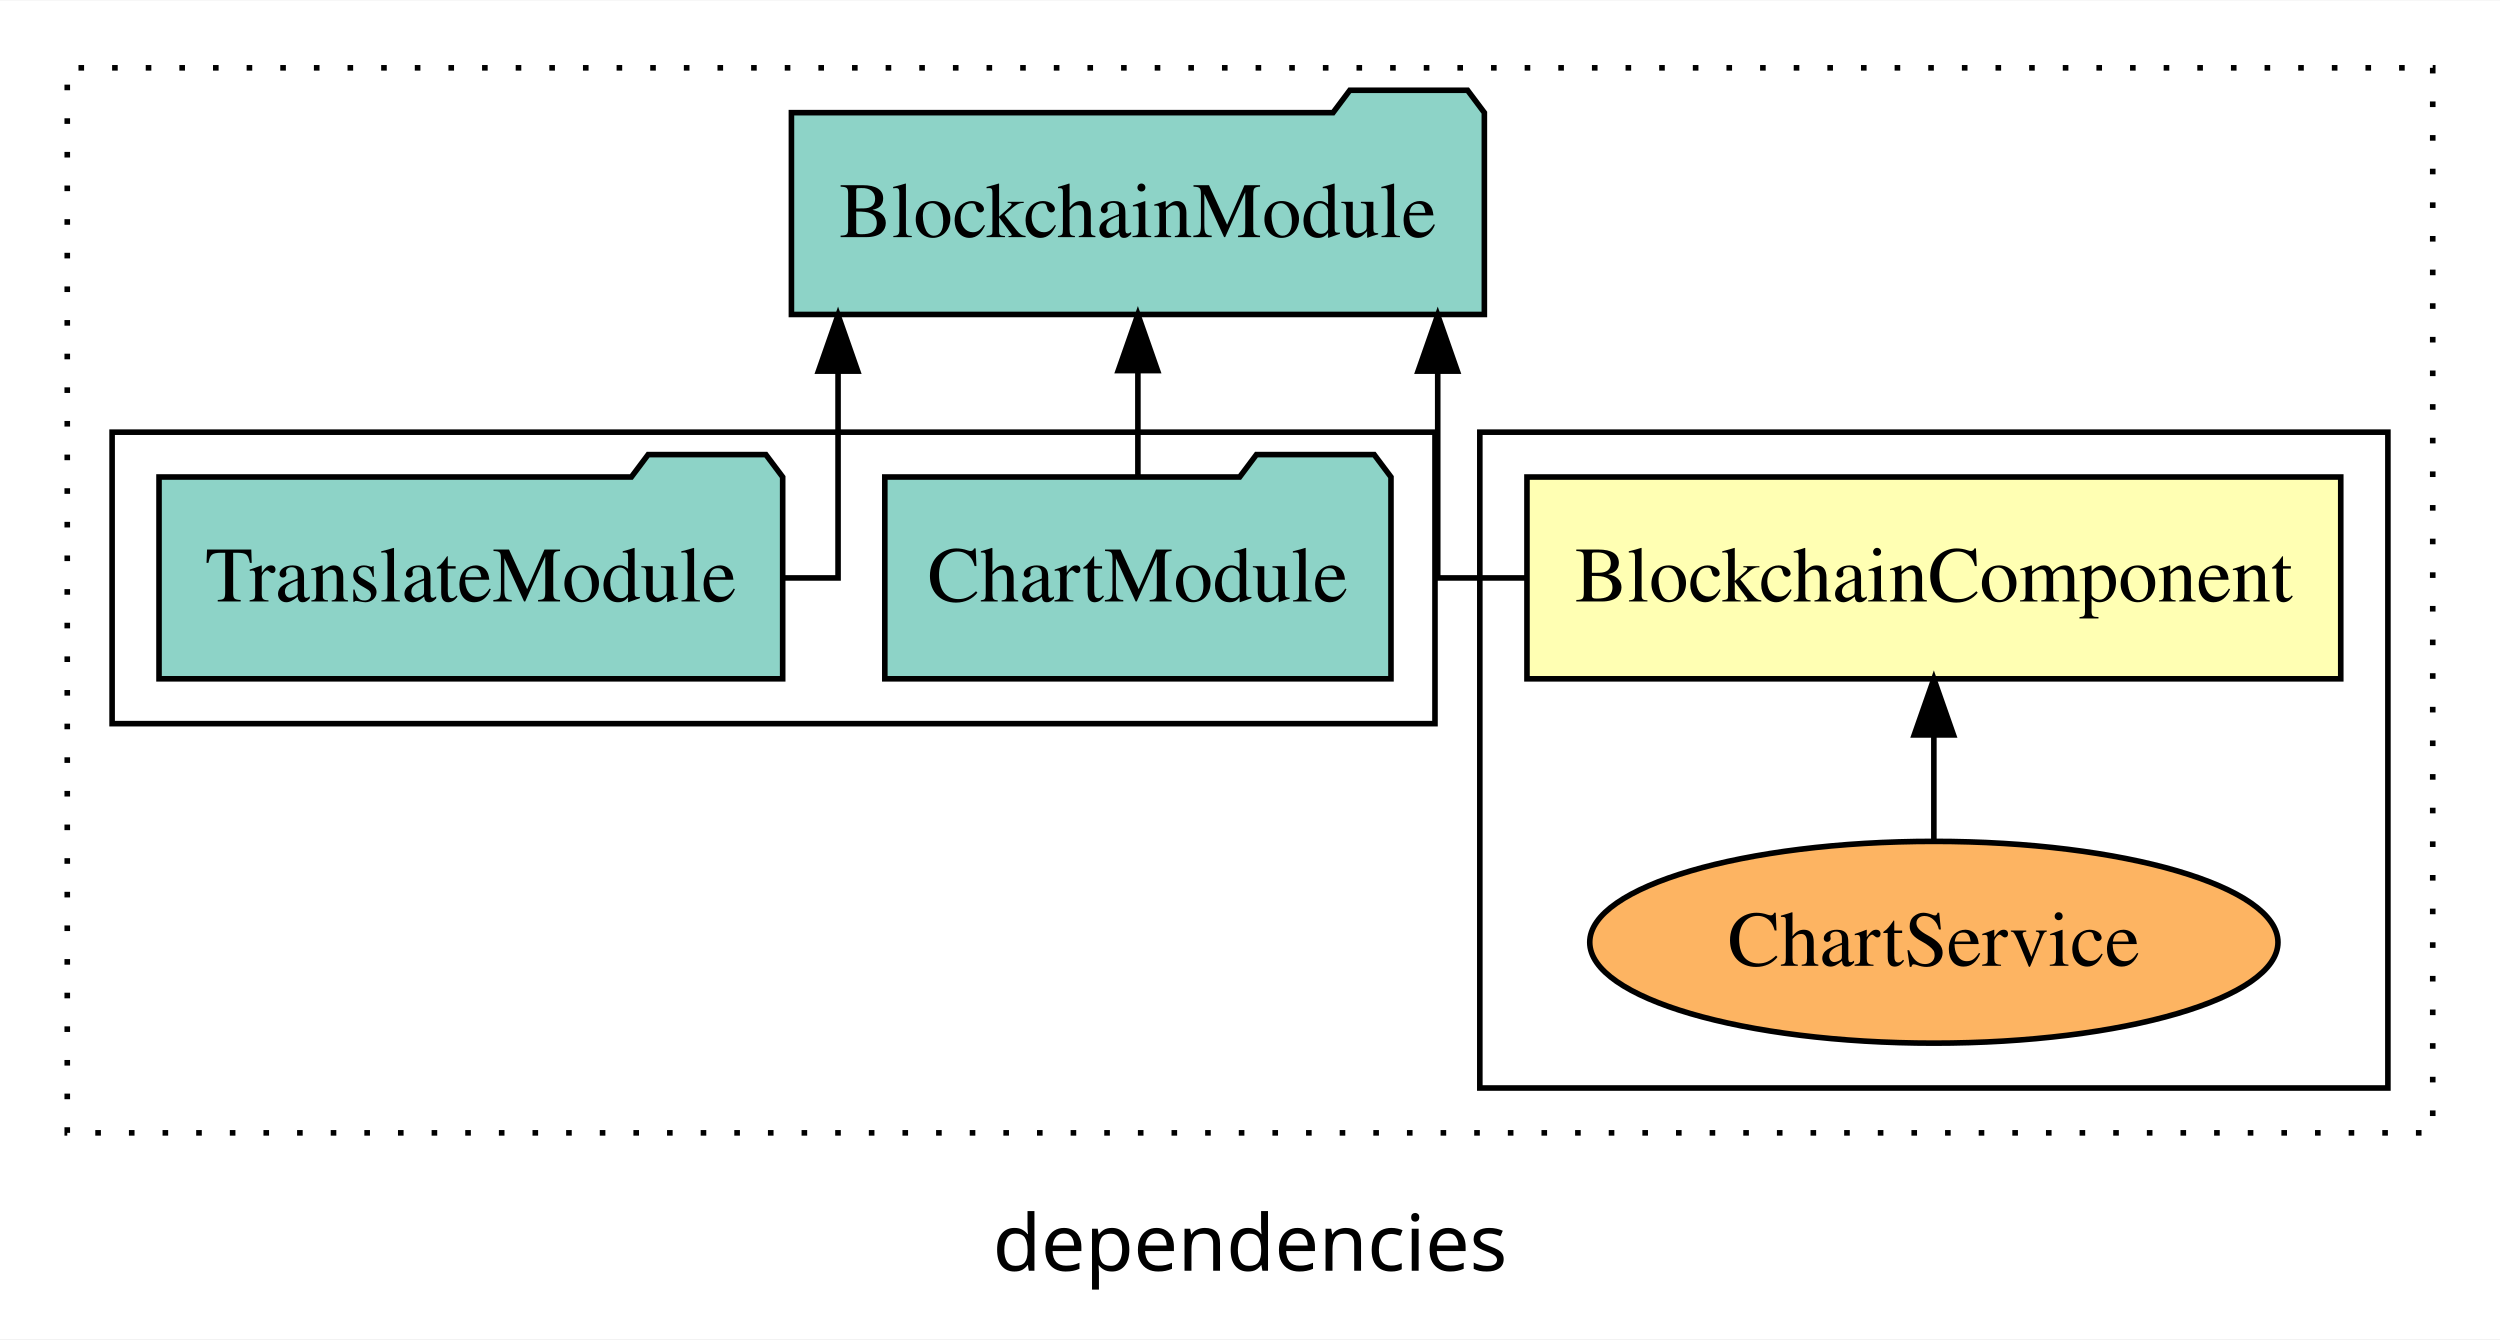
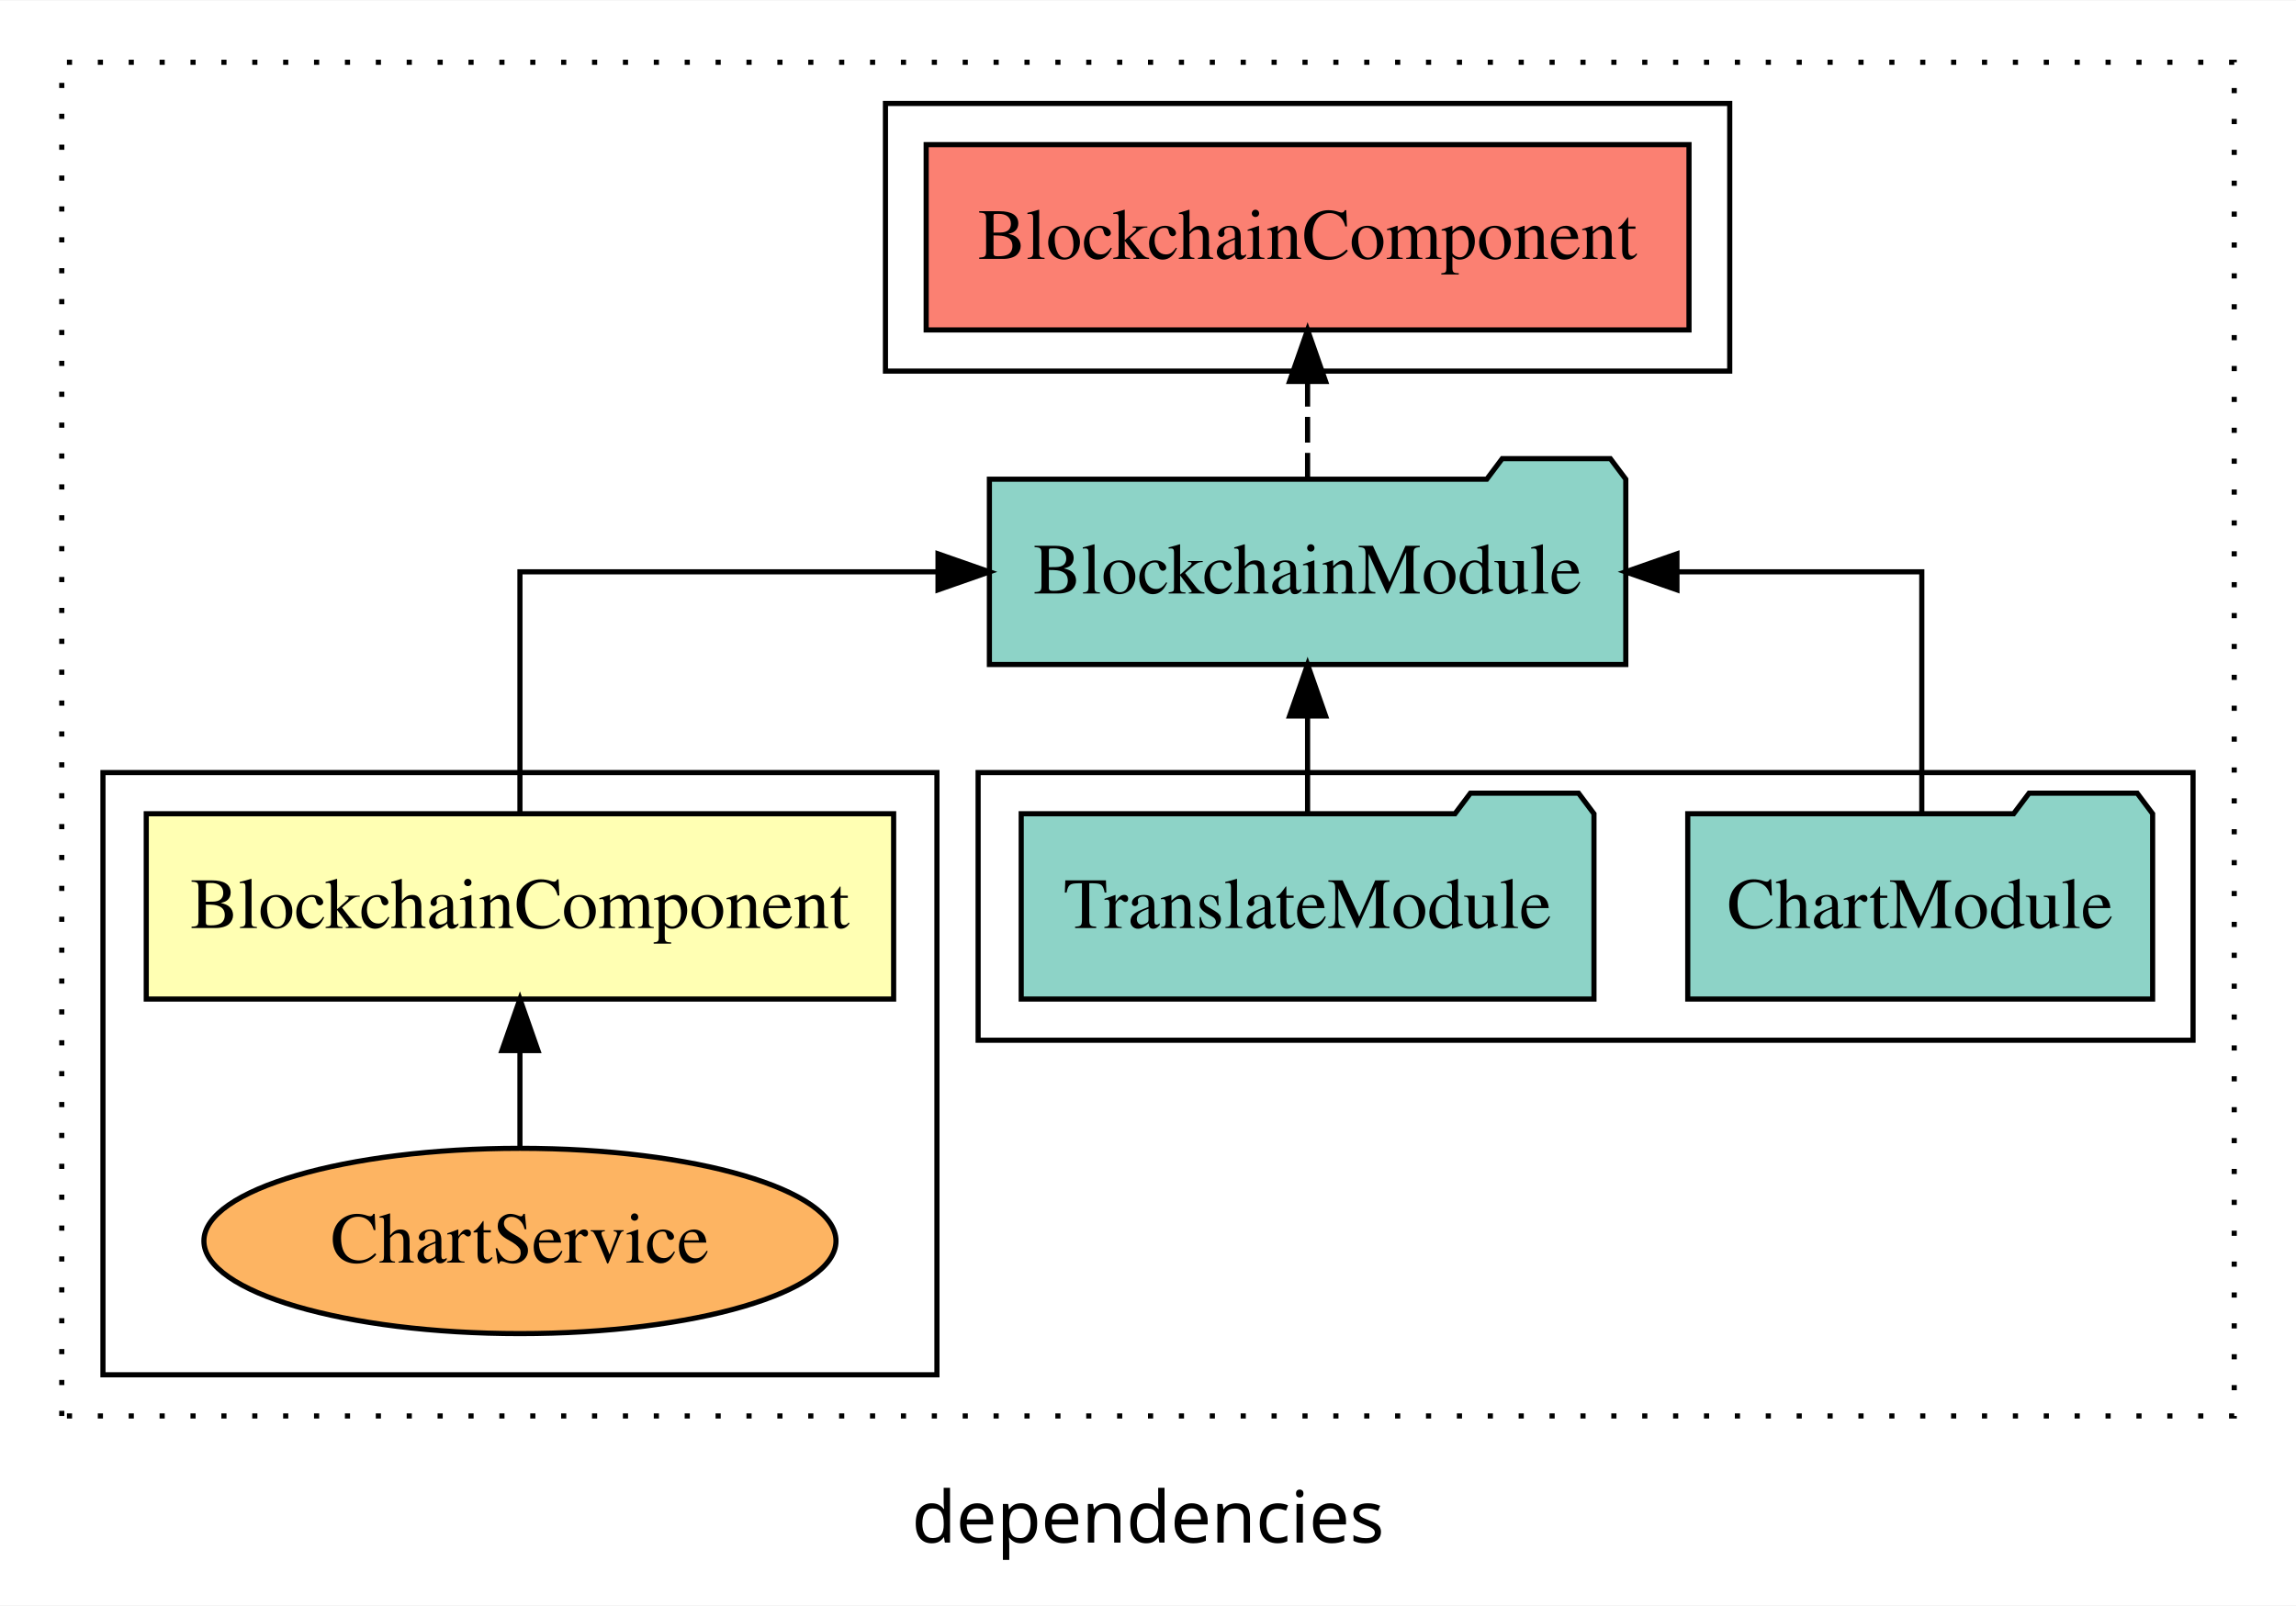
- <svg xmlns="http://www.w3.org/2000/svg" width="446pt" height="239pt" viewBox="0.00 0.00 446.00 238.80">
-   <g id="graph0" class="graph" transform="scale(1 1) rotate(0) translate(4 234.8)">
-     <polygon fill="white" stroke="transparent" points="-4,4 -4,-234.8 442,-234.8 442,4 -4,4" />
+ <svg xmlns="http://www.w3.org/2000/svg" width="446pt" height="312pt" viewBox="0.00 0.00 446.00 311.80">
+   <g id="graph0" class="graph" transform="scale(1 1) rotate(0) translate(4 307.8)">
+     <polygon fill="white" stroke="transparent" points="-4,4 -4,-307.8 442,-307.8 442,4 -4,4" />
    <text text-anchor="middle" x="219" y="-8.2" font-family="sans-serif" font-size="14.00">dependencies</text>
    <g id="clust1" class="cluster">
-       <polygon fill="none" stroke="black" stroke-dasharray="1,5" points="8,-32.8 8,-222.8 430,-222.8 430,-32.8 8,-32.8" />
+       <polygon fill="none" stroke="black" stroke-dasharray="1,5" points="8,-32.8 8,-295.8 430,-295.8 430,-32.8 8,-32.8" />
+     </g>
+     <g id="clust4" class="cluster">
+       <polygon fill="none" stroke="black" points="186,-105.8 186,-157.8 422,-157.8 422,-105.8 186,-105.8" />
    </g>
    <g id="clust3" class="cluster">
-       <polygon fill="none" stroke="black" points="260,-40.8 260,-157.8 422,-157.8 422,-40.8 260,-40.8" />
+       <polygon fill="none" stroke="black" points="16,-40.8 16,-157.8 178,-157.8 178,-40.8 16,-40.8" />
    </g>
-     <g id="clust4" class="cluster">
-       <polygon fill="none" stroke="black" points="16,-105.8 16,-157.8 252,-157.8 252,-105.8 16,-105.8" />
+     <g id="clust5" class="cluster">
+       <polygon fill="none" stroke="black" points="168,-235.8 168,-287.8 332,-287.8 332,-235.8 168,-235.8" />
    </g>
    <g id="node1" class="node">
-       <polygon fill="#ffffb3" stroke="black" points="413.59,-149.8 268.41,-149.8 268.41,-113.8 413.59,-113.8 413.59,-149.8" />
-       <text text-anchor="middle" x="341" y="-127.6" font-family="Times,serif" font-size="14.00">BlockchainComponent</text>
+       <polygon fill="#ffffb3" stroke="black" points="169.59,-149.8 24.41,-149.8 24.41,-113.8 169.59,-113.8 169.59,-149.8" />
+       <text text-anchor="middle" x="97" y="-127.6" font-family="Times,serif" font-size="14.00">BlockchainComponent</text>
    </g>
    <g id="node2" class="node">
-       <polygon fill="#8dd3c7" stroke="black" points="260.81,-214.8 257.81,-218.8 236.81,-218.8 233.81,-214.8 137.19,-214.8 137.19,-178.8 260.81,-178.8 260.81,-214.8" />
-       <text text-anchor="middle" x="199" y="-192.6" font-family="Times,serif" font-size="14.00">BlockchainModule</text>
+       <polygon fill="#8dd3c7" stroke="black" points="311.81,-214.8 308.81,-218.8 287.81,-218.8 284.81,-214.8 188.19,-214.8 188.19,-178.8 311.81,-178.8 311.81,-214.8" />
+       <text text-anchor="middle" x="250" y="-192.6" font-family="Times,serif" font-size="14.00">BlockchainModule</text>
    </g>
    <g id="edge1" class="edge">
-       <path fill="none" stroke="black" d="M268.31,-131.8C258.92,-131.8 252.49,-131.8 252.49,-131.8 252.49,-131.8 252.49,-168.69 252.49,-168.69" />
-       <polygon fill="black" stroke="black" points="248.99,-168.69 252.49,-178.69 255.99,-168.69 248.99,-168.69" />
+       <path fill="none" stroke="black" d="M97,-149.91C97,-169.14 97,-196.8 97,-196.8 97,-196.8 178.21,-196.8 178.21,-196.8" />
+       <polygon fill="black" stroke="black" points="178.21,-200.3 188.21,-196.8 178.21,-193.3 178.21,-200.3" />
+     </g>
+     <g id="node6" class="node">
+       <polygon fill="#fb8072" stroke="black" points="324.09,-279.8 175.91,-279.8 175.91,-243.8 324.09,-243.8 324.09,-279.8" />
+       <text text-anchor="middle" x="250" y="-257.6" font-family="Times,serif" font-size="14.00">BlockchainComponent </text>
+     </g>
+     <g id="edge5" class="edge">
+       <path fill="none" stroke="black" stroke-dasharray="5,2" d="M250,-214.91C250,-214.91 250,-233.79 250,-233.79" />
+       <polygon fill="black" stroke="black" points="246.5,-233.79 250,-243.79 253.5,-233.79 246.5,-233.79" />
    </g>
    <g id="node3" class="node">
-       <ellipse fill="#fdb462" stroke="black" cx="341" cy="-66.8" rx="61.39" ry="18" />
-       <text text-anchor="middle" x="341" y="-62.6" font-family="Times,serif" font-size="14.00">ChartService</text>
+       <ellipse fill="#fdb462" stroke="black" cx="97" cy="-66.8" rx="61.39" ry="18" />
+       <text text-anchor="middle" x="97" y="-62.6" font-family="Times,serif" font-size="14.00">ChartService</text>
    </g>
    <g id="edge2" class="edge">
-       <path fill="none" stroke="black" d="M341,-84.91C341,-84.91 341,-103.79 341,-103.79" />
-       <polygon fill="black" stroke="black" points="337.5,-103.79 341,-113.79 344.5,-103.79 337.5,-103.79" />
+       <path fill="none" stroke="black" d="M97,-84.91C97,-84.91 97,-103.79 97,-103.79" />
+       <polygon fill="black" stroke="black" points="93.5,-103.79 97,-113.79 100.5,-103.79 93.5,-103.79" />
    </g>
    <g id="node4" class="node">
-       <polygon fill="#8dd3c7" stroke="black" points="244.15,-149.8 241.15,-153.8 220.15,-153.8 217.15,-149.8 153.85,-149.8 153.85,-113.8 244.15,-113.8 244.15,-149.8" />
-       <text text-anchor="middle" x="199" y="-127.6" font-family="Times,serif" font-size="14.00">ChartModule</text>
+       <polygon fill="#8dd3c7" stroke="black" points="414.15,-149.8 411.15,-153.8 390.15,-153.8 387.15,-149.8 323.85,-149.8 323.85,-113.8 414.15,-113.8 414.15,-149.8" />
+       <text text-anchor="middle" x="369" y="-127.6" font-family="Times,serif" font-size="14.00">ChartModule</text>
    </g>
    <g id="edge3" class="edge">
-       <path fill="none" stroke="black" d="M199,-149.91C199,-149.91 199,-168.79 199,-168.79" />
-       <polygon fill="black" stroke="black" points="195.5,-168.79 199,-178.79 202.5,-168.79 195.5,-168.79" />
+       <path fill="none" stroke="black" d="M369.31,-149.91C369.31,-169.14 369.31,-196.8 369.31,-196.8 369.31,-196.8 321.75,-196.8 321.75,-196.8" />
+       <polygon fill="black" stroke="black" points="321.75,-193.3 311.75,-196.8 321.75,-200.3 321.75,-193.3" />
    </g>
    <g id="node5" class="node">
-       <polygon fill="#8dd3c7" stroke="black" points="135.63,-149.8 132.63,-153.8 111.63,-153.8 108.63,-149.8 24.37,-149.8 24.37,-113.8 135.63,-113.8 135.63,-149.8" />
-       <text text-anchor="middle" x="80" y="-127.6" font-family="Times,serif" font-size="14.00">TranslateModule</text>
+       <polygon fill="#8dd3c7" stroke="black" points="305.63,-149.8 302.63,-153.8 281.63,-153.8 278.63,-149.8 194.37,-149.8 194.37,-113.8 305.63,-113.8 305.63,-149.8" />
+       <text text-anchor="middle" x="250" y="-127.6" font-family="Times,serif" font-size="14.00">TranslateModule</text>
    </g>
    <g id="edge4" class="edge">
-       <path fill="none" stroke="black" d="M135.84,-131.8C141.67,-131.8 145.51,-131.8 145.51,-131.8 145.51,-131.8 145.51,-168.69 145.51,-168.69" />
-       <polygon fill="black" stroke="black" points="142.01,-168.69 145.51,-178.69 149.01,-168.69 142.01,-168.69" />
+       <path fill="none" stroke="black" d="M250,-149.91C250,-149.91 250,-168.79 250,-168.79" />
+       <polygon fill="black" stroke="black" points="246.5,-168.79 250,-178.79 253.5,-168.79 246.5,-168.79" />
    </g>
  </g>
</svg>
